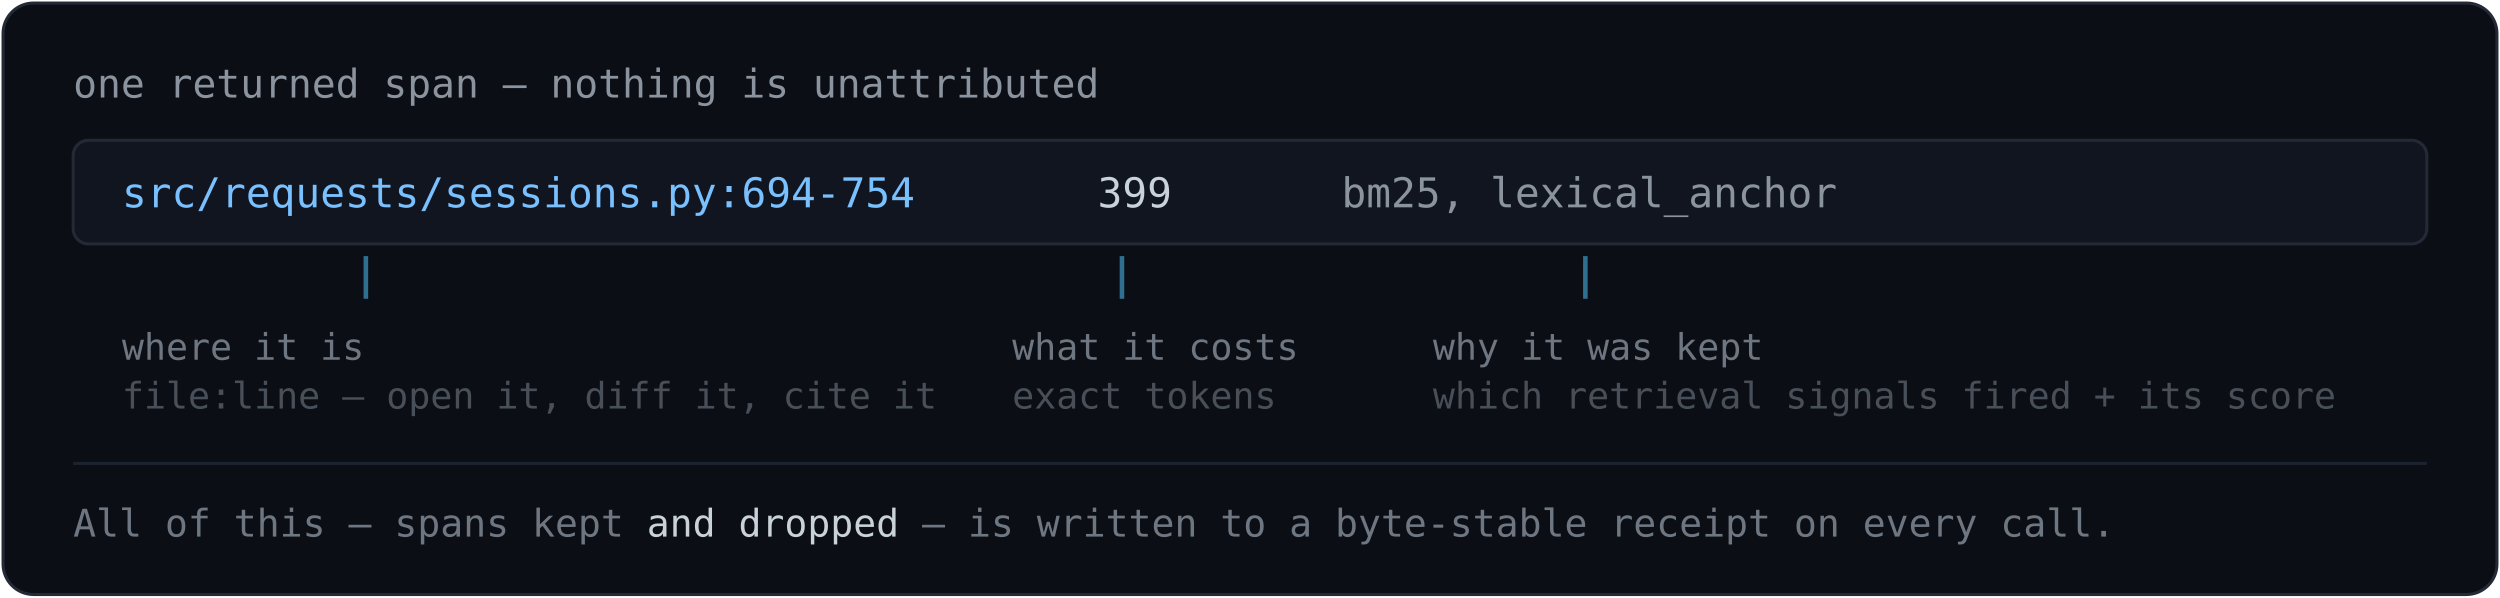
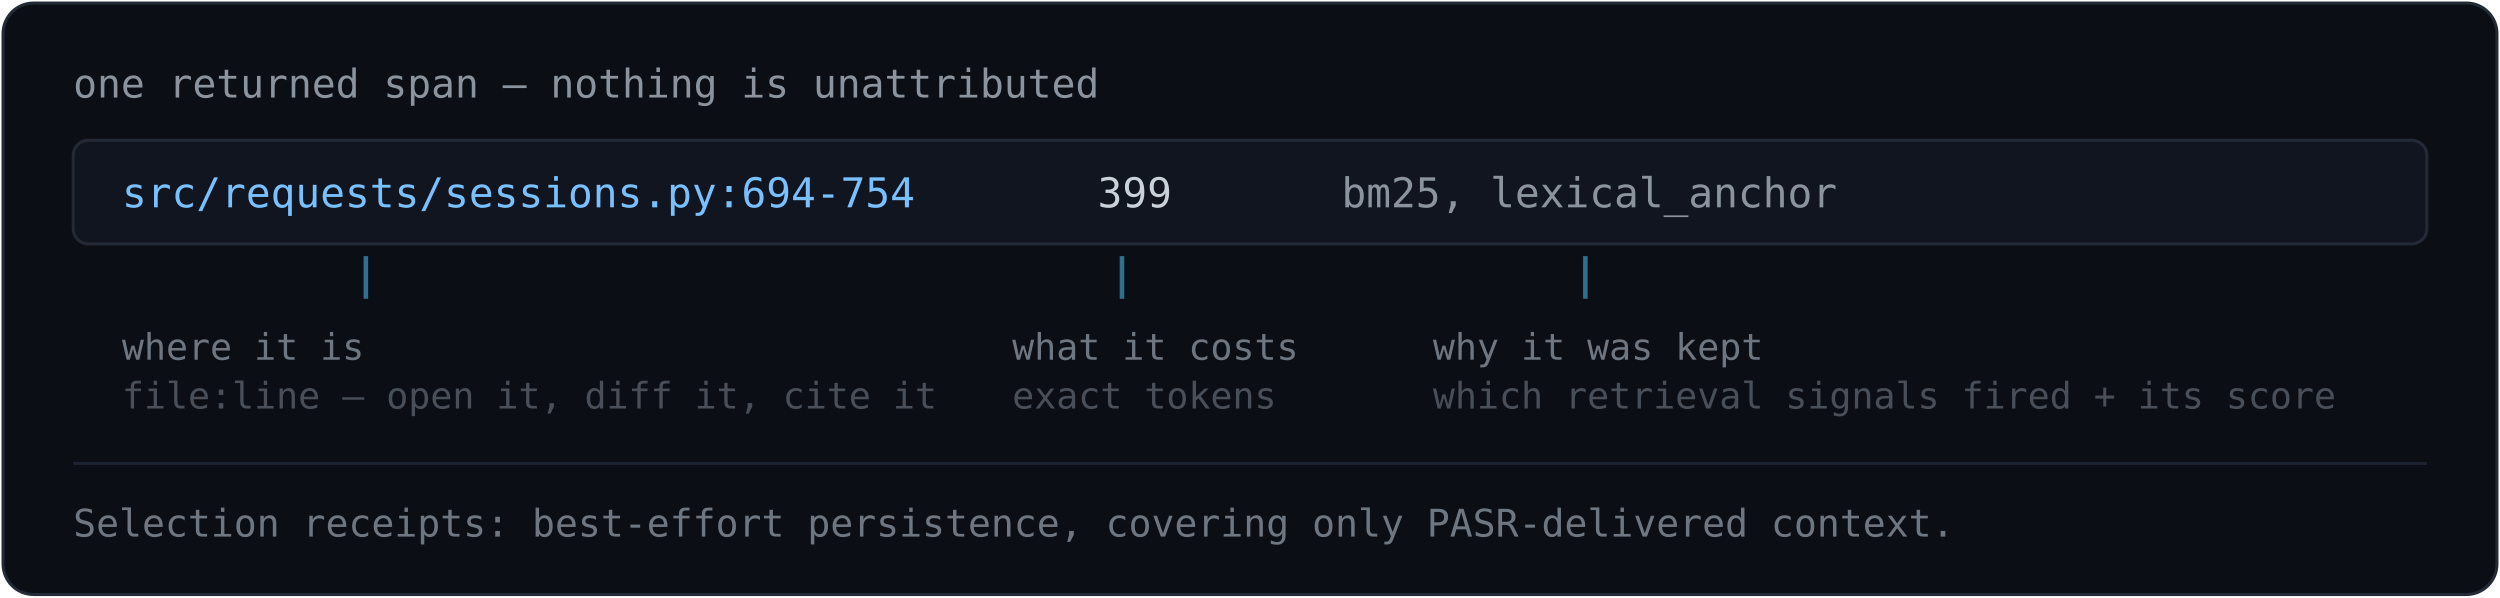
<svg xmlns="http://www.w3.org/2000/svg" viewBox="0 0 820 196" font-family="ui-monospace, SFMono-Regular, Menlo, Consolas, 'DejaVu Sans Mono', monospace">
  <rect x="1" y="1" width="818" height="194" rx="10" fill="#0b0e14" stroke="#232a36" />
  <text x="24" y="32" font-size="13" fill="#8b949e">one returned span — nothing is unattributed</text>
  <rect x="24" y="46" width="772" height="34" rx="5" fill="#11151f" stroke="#232a36" />
  <text x="40" y="68" font-size="13.5" fill="#79c0ff">src/requests/sessions.py:694-754</text>
  <text x="360" y="68" font-size="13.5" fill="#c9d1d9">399</text>
  <text x="440" y="68" font-size="13.5" fill="#8b949e">bm25, lexical_anchor</text>
  <g stroke="#2f6f8f" stroke-width="1.5" fill="none">
    <path d="M120 84 v14" />
    <path d="M368 84 v14" />
    <path d="M520 84 v14" />
  </g>
  <text x="40" y="118" font-size="12" fill="#6e7681">where it is</text>
  <text x="40" y="134" font-size="12" fill="#484f58">file:line — open it, diff it, cite it</text>
  <text x="332" y="118" font-size="12" fill="#6e7681">what it costs</text>
  <text x="332" y="134" font-size="12" fill="#484f58">exact tokens</text>
  <text x="470" y="118" font-size="12" fill="#6e7681">why it was kept</text>
  <text x="470" y="134" font-size="12" fill="#484f58">which retrieval signals fired + its score</text>
  <line x1="24" y1="152" x2="796" y2="152" stroke="#1c2330" />
-   <text x="24" y="176" font-size="12.5" fill="#6e7681">All of this — spans kept <tspan fill="#c9d1d9">and dropped</tspan> — is written to a byte-stable receipt on every call.</text>
+   <text x="24" y="176" font-size="12.5" fill="#6e7681">Selection receipts: best-effort persistence, covering only PASR-delivered context.</text>
</svg>
